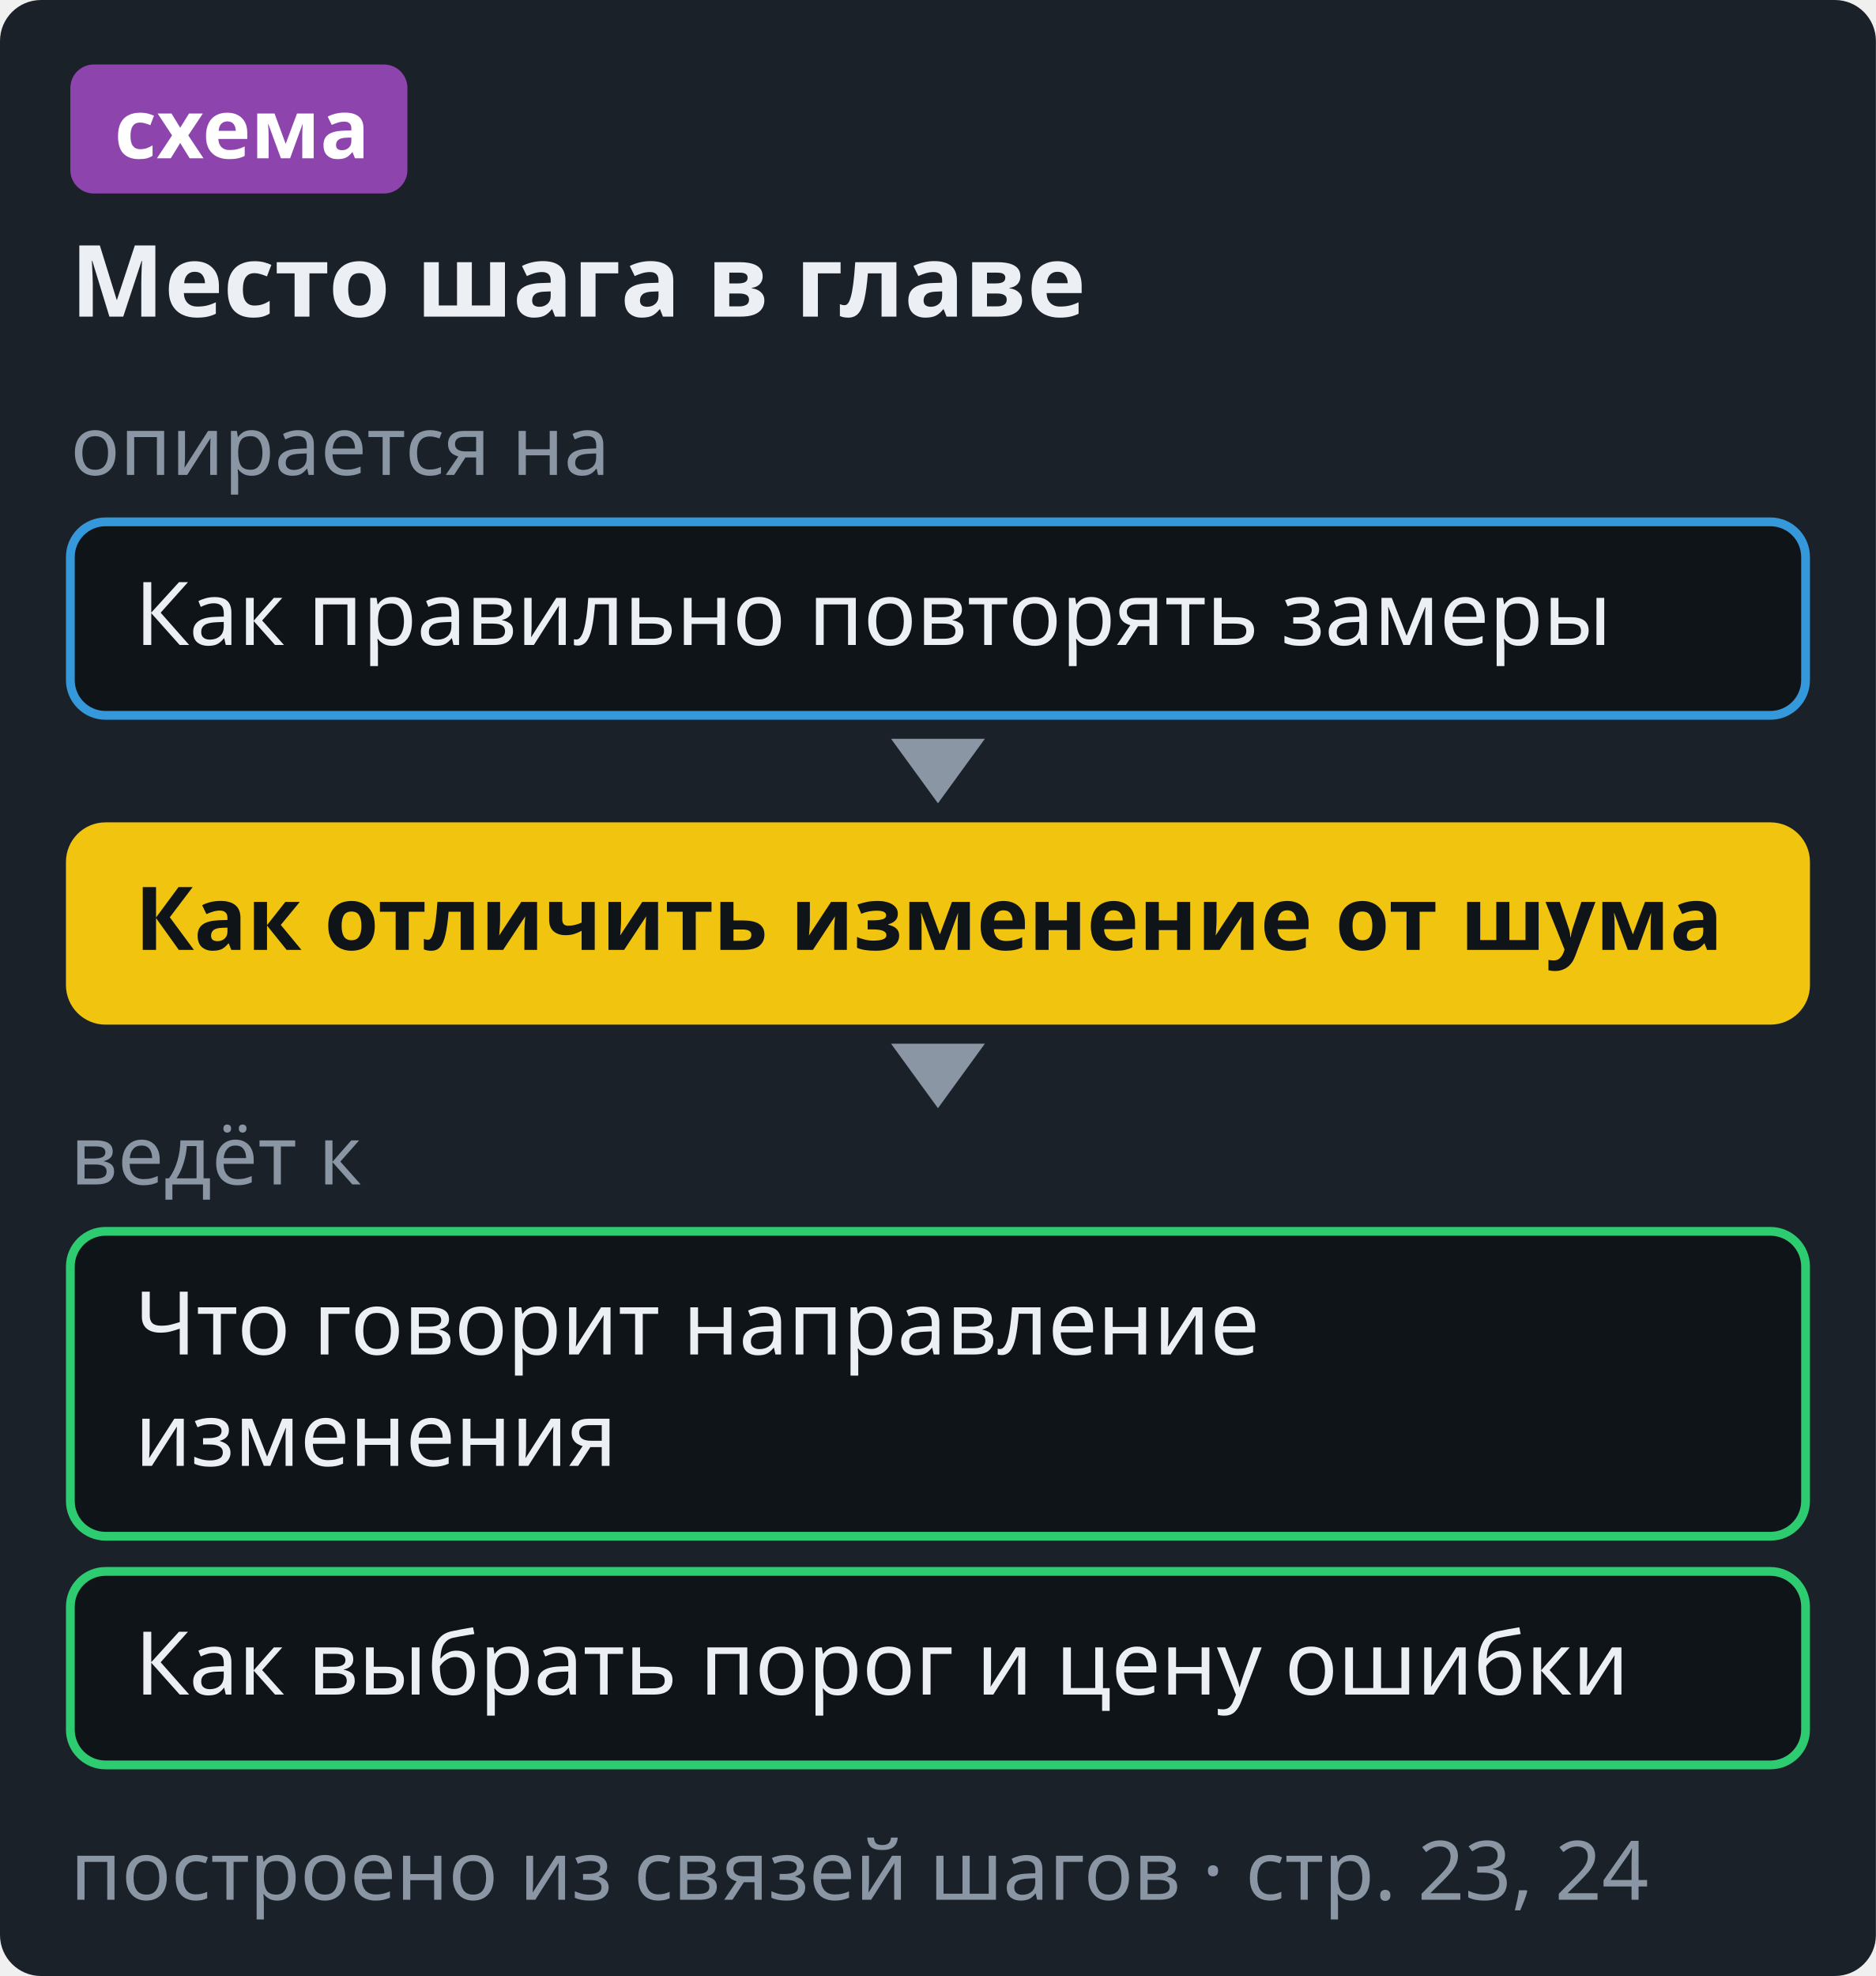
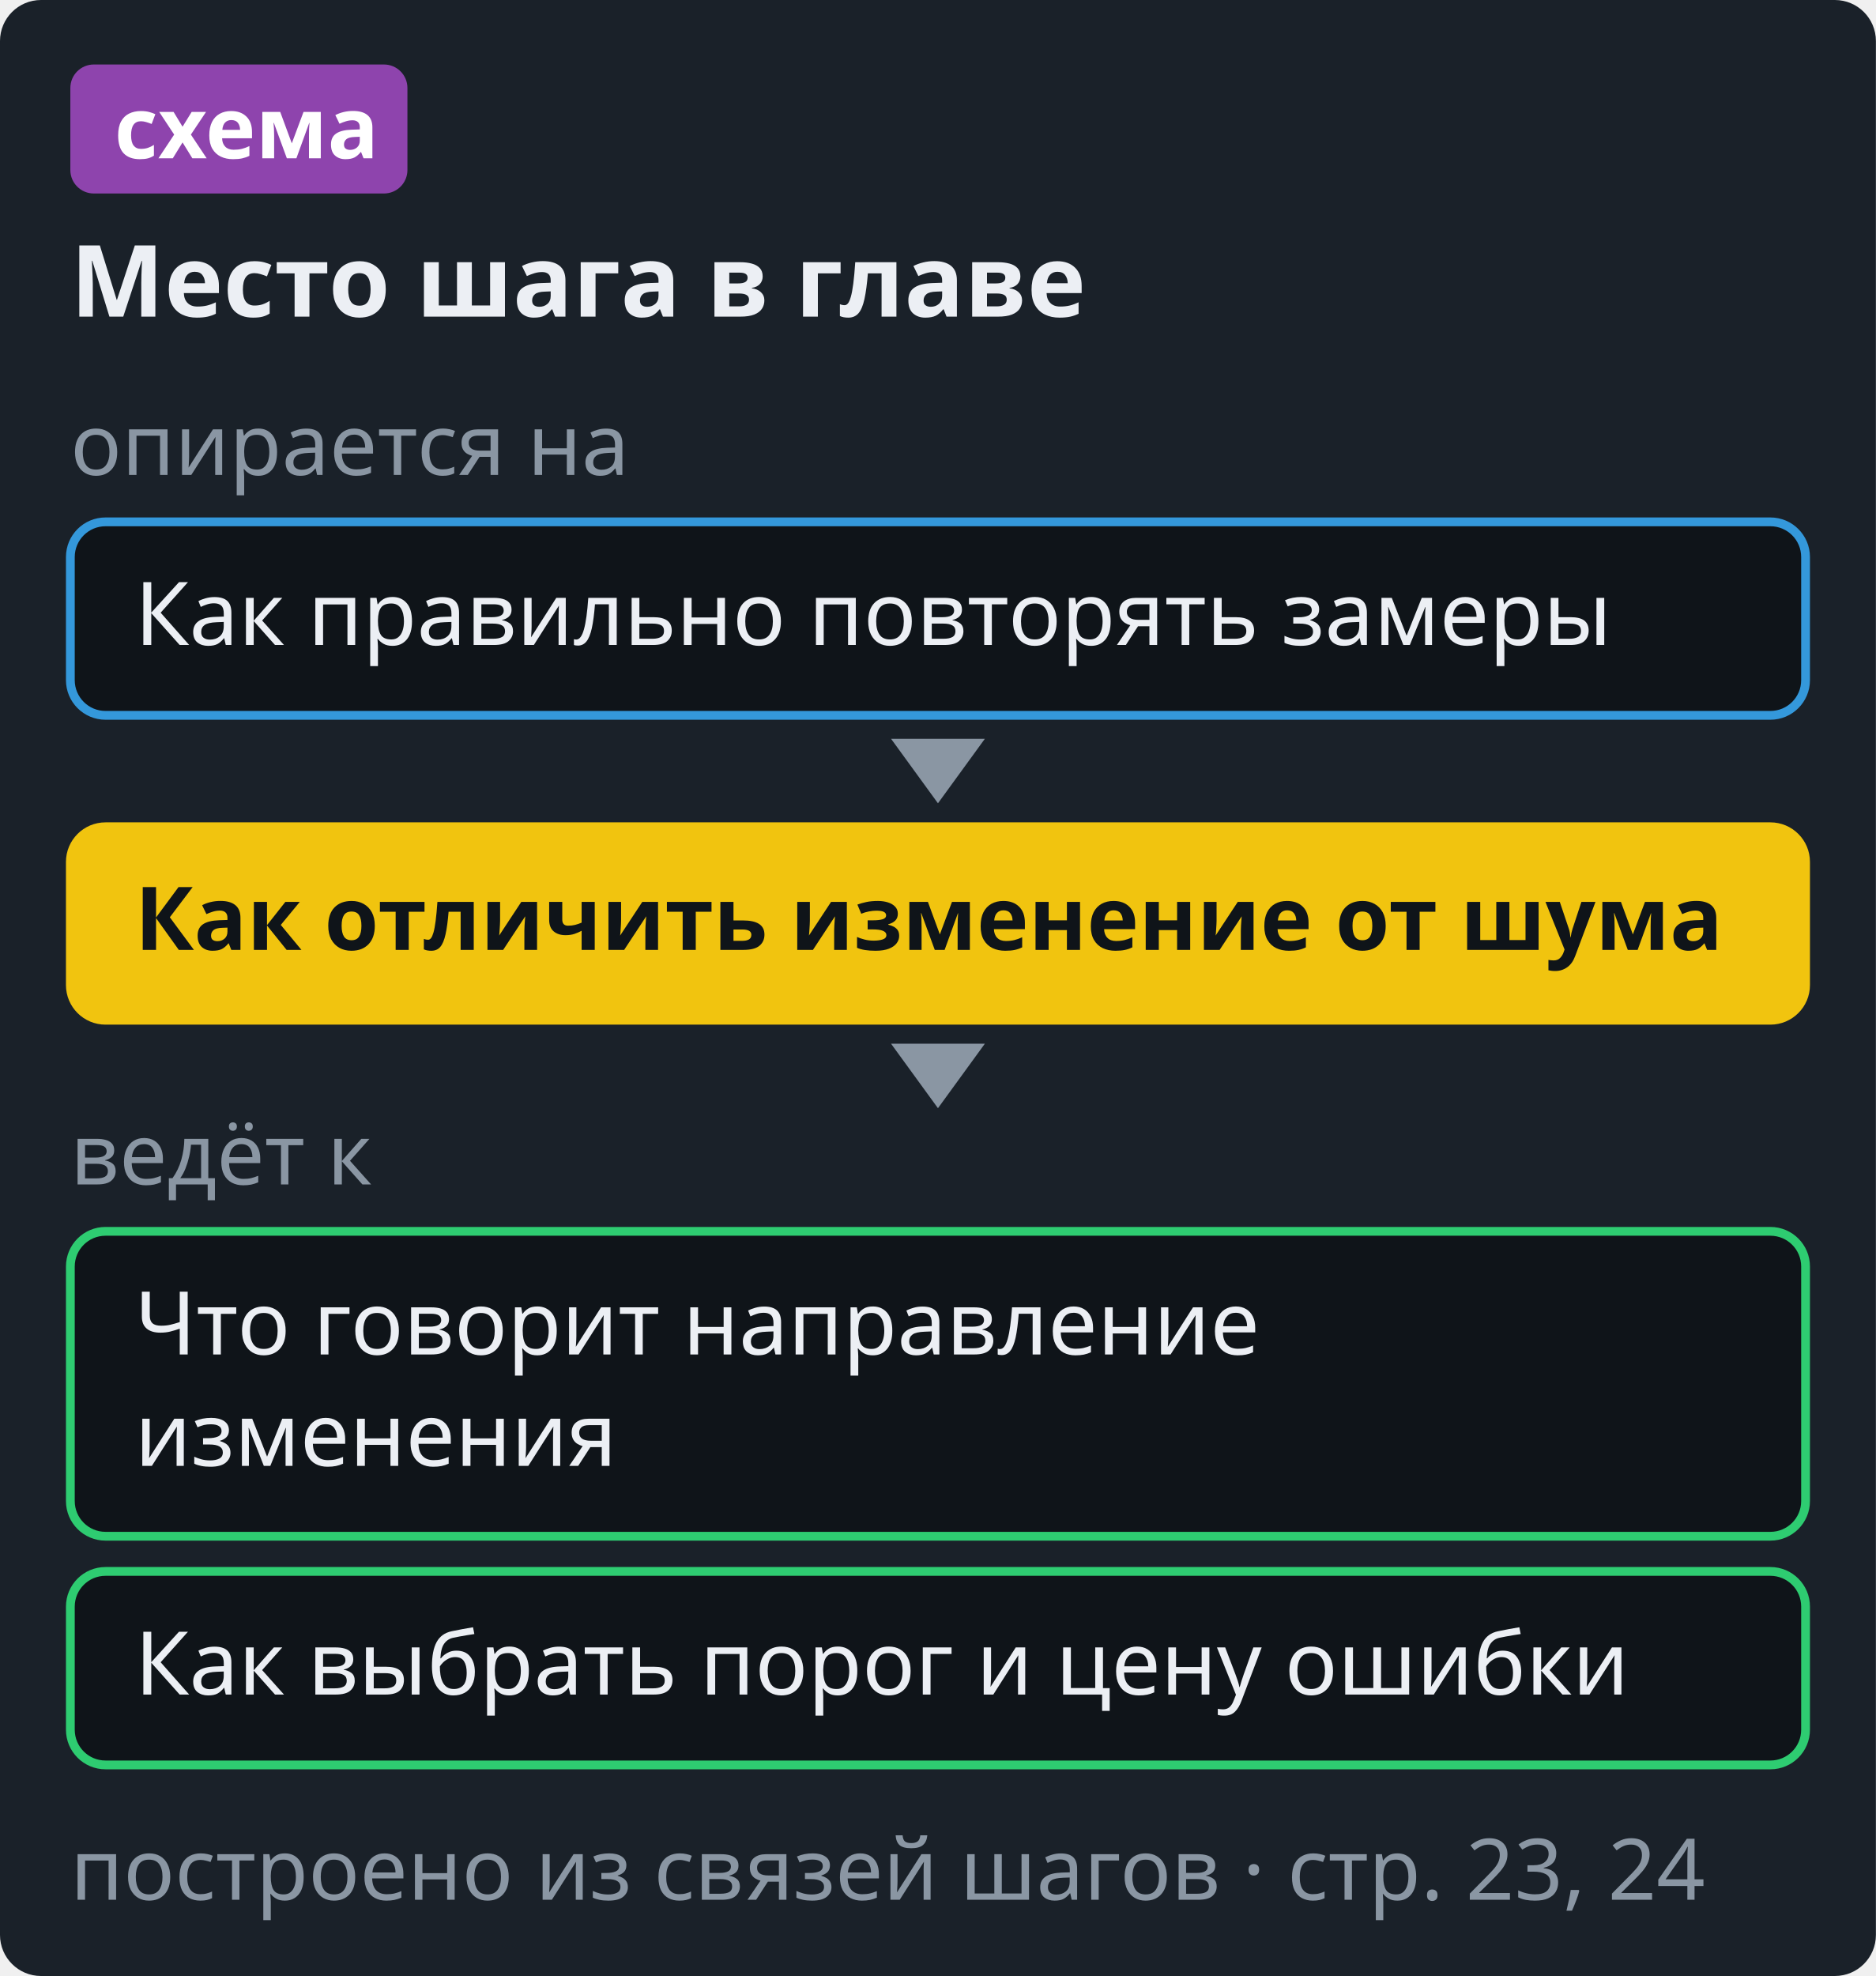
<svg xmlns="http://www.w3.org/2000/svg" viewBox="0 0 640 674" width="640" height="674" style="max-width:100%;height:auto">
  <rect width="640" height="674" rx="14" fill="#1A2129" />
  <rect x="24" y="22" width="115" height="44" rx="8" fill="#8E44AD" />
-   <text x="39.0" y="54.0" font-family="Segoe UI,system-ui,sans-serif" font-size="28" font-weight="600" fill="#FFFFFF" text-anchor="start">схема</text>
+   <text x="39.0" y="54.0" font-family="Segoe UI,system-ui,sans-serif" font-size="29" font-weight="600" fill="#FFFFFF" text-anchor="start">схема</text>
  <text x="24.0" y="108.0" font-family="Segoe UI,system-ui,sans-serif" font-size="34" font-weight="700" fill="#ECEFF4" text-anchor="start">Место шага в главе</text>
-   <text x="24.0" y="162.0" font-family="Segoe UI,system-ui,sans-serif" font-size="28" font-weight="400" fill="#8A96A3" text-anchor="start">опирается на</text>
+   <text x="24.0" y="162.0" font-family="Segoe UI,system-ui,sans-serif" font-size="29" font-weight="400" fill="#8A96A3" text-anchor="start">опирается на</text>
  <rect x="24" y="178" width="592" height="66" rx="12" fill="#0F1419" stroke="#3498DB" stroke-width="3" />
  <text x="46.0" y="220.0" font-family="Segoe UI,system-ui,sans-serif" font-size="30" font-weight="400" fill="#ECEFF4" text-anchor="start">Как правильно повторять замеры</text>
  <polygon points="304.0,252 336.0,252 320.0,274" fill="#8A96A3" />
  <rect x="24" y="282" width="592" height="66" rx="12" fill="#F1C40F" stroke="#F1C40F" stroke-width="3" />
  <text x="46.0" y="324.0" font-family="Segoe UI,system-ui,sans-serif" font-size="30" font-weight="700" fill="#0F1419" text-anchor="start">Как отличить изменение от шума</text>
  <polygon points="304.0,356 336.0,356 320.0,378" fill="#8A96A3" />
-   <text x="24.0" y="404.0" font-family="Segoe UI,system-ui,sans-serif" font-size="28" font-weight="400" fill="#8A96A3" text-anchor="start">ведёт к</text>
+   <text x="24.0" y="404.0" font-family="Segoe UI,system-ui,sans-serif" font-size="29" font-weight="400" fill="#8A96A3" text-anchor="start">ведёт к</text>
  <rect x="24" y="420" width="592" height="104" rx="12" fill="#0F1419" stroke="#2ECC71" stroke-width="3" />
  <text x="46.0" y="462.0" font-family="Segoe UI,system-ui,sans-serif" font-size="30" font-weight="400" fill="#ECEFF4" text-anchor="start">Что говорит направление</text>
  <text x="46.0" y="500.0" font-family="Segoe UI,system-ui,sans-serif" font-size="30" font-weight="400" fill="#ECEFF4" text-anchor="start">изменения</text>
  <rect x="24" y="536" width="592" height="66" rx="12" fill="#0F1419" stroke="#2ECC71" stroke-width="3" />
  <text x="46.0" y="578.0" font-family="Segoe UI,system-ui,sans-serif" font-size="30" font-weight="400" fill="#ECEFF4" text-anchor="start">Как выбрать порог и цену ошибки</text>
-   <text x="24.0" y="648.0" font-family="Segoe UI,system-ui,sans-serif" font-size="28" font-weight="400" fill="#8A96A3" text-anchor="start">построено из связей шагов · стр. 23, 24</text>
+   <text x="24.0" y="648.0" font-family="Segoe UI,system-ui,sans-serif" font-size="29" font-weight="400" fill="#8A96A3" text-anchor="start">построено из связей шагов · стр. 23, 24</text>
</svg>
